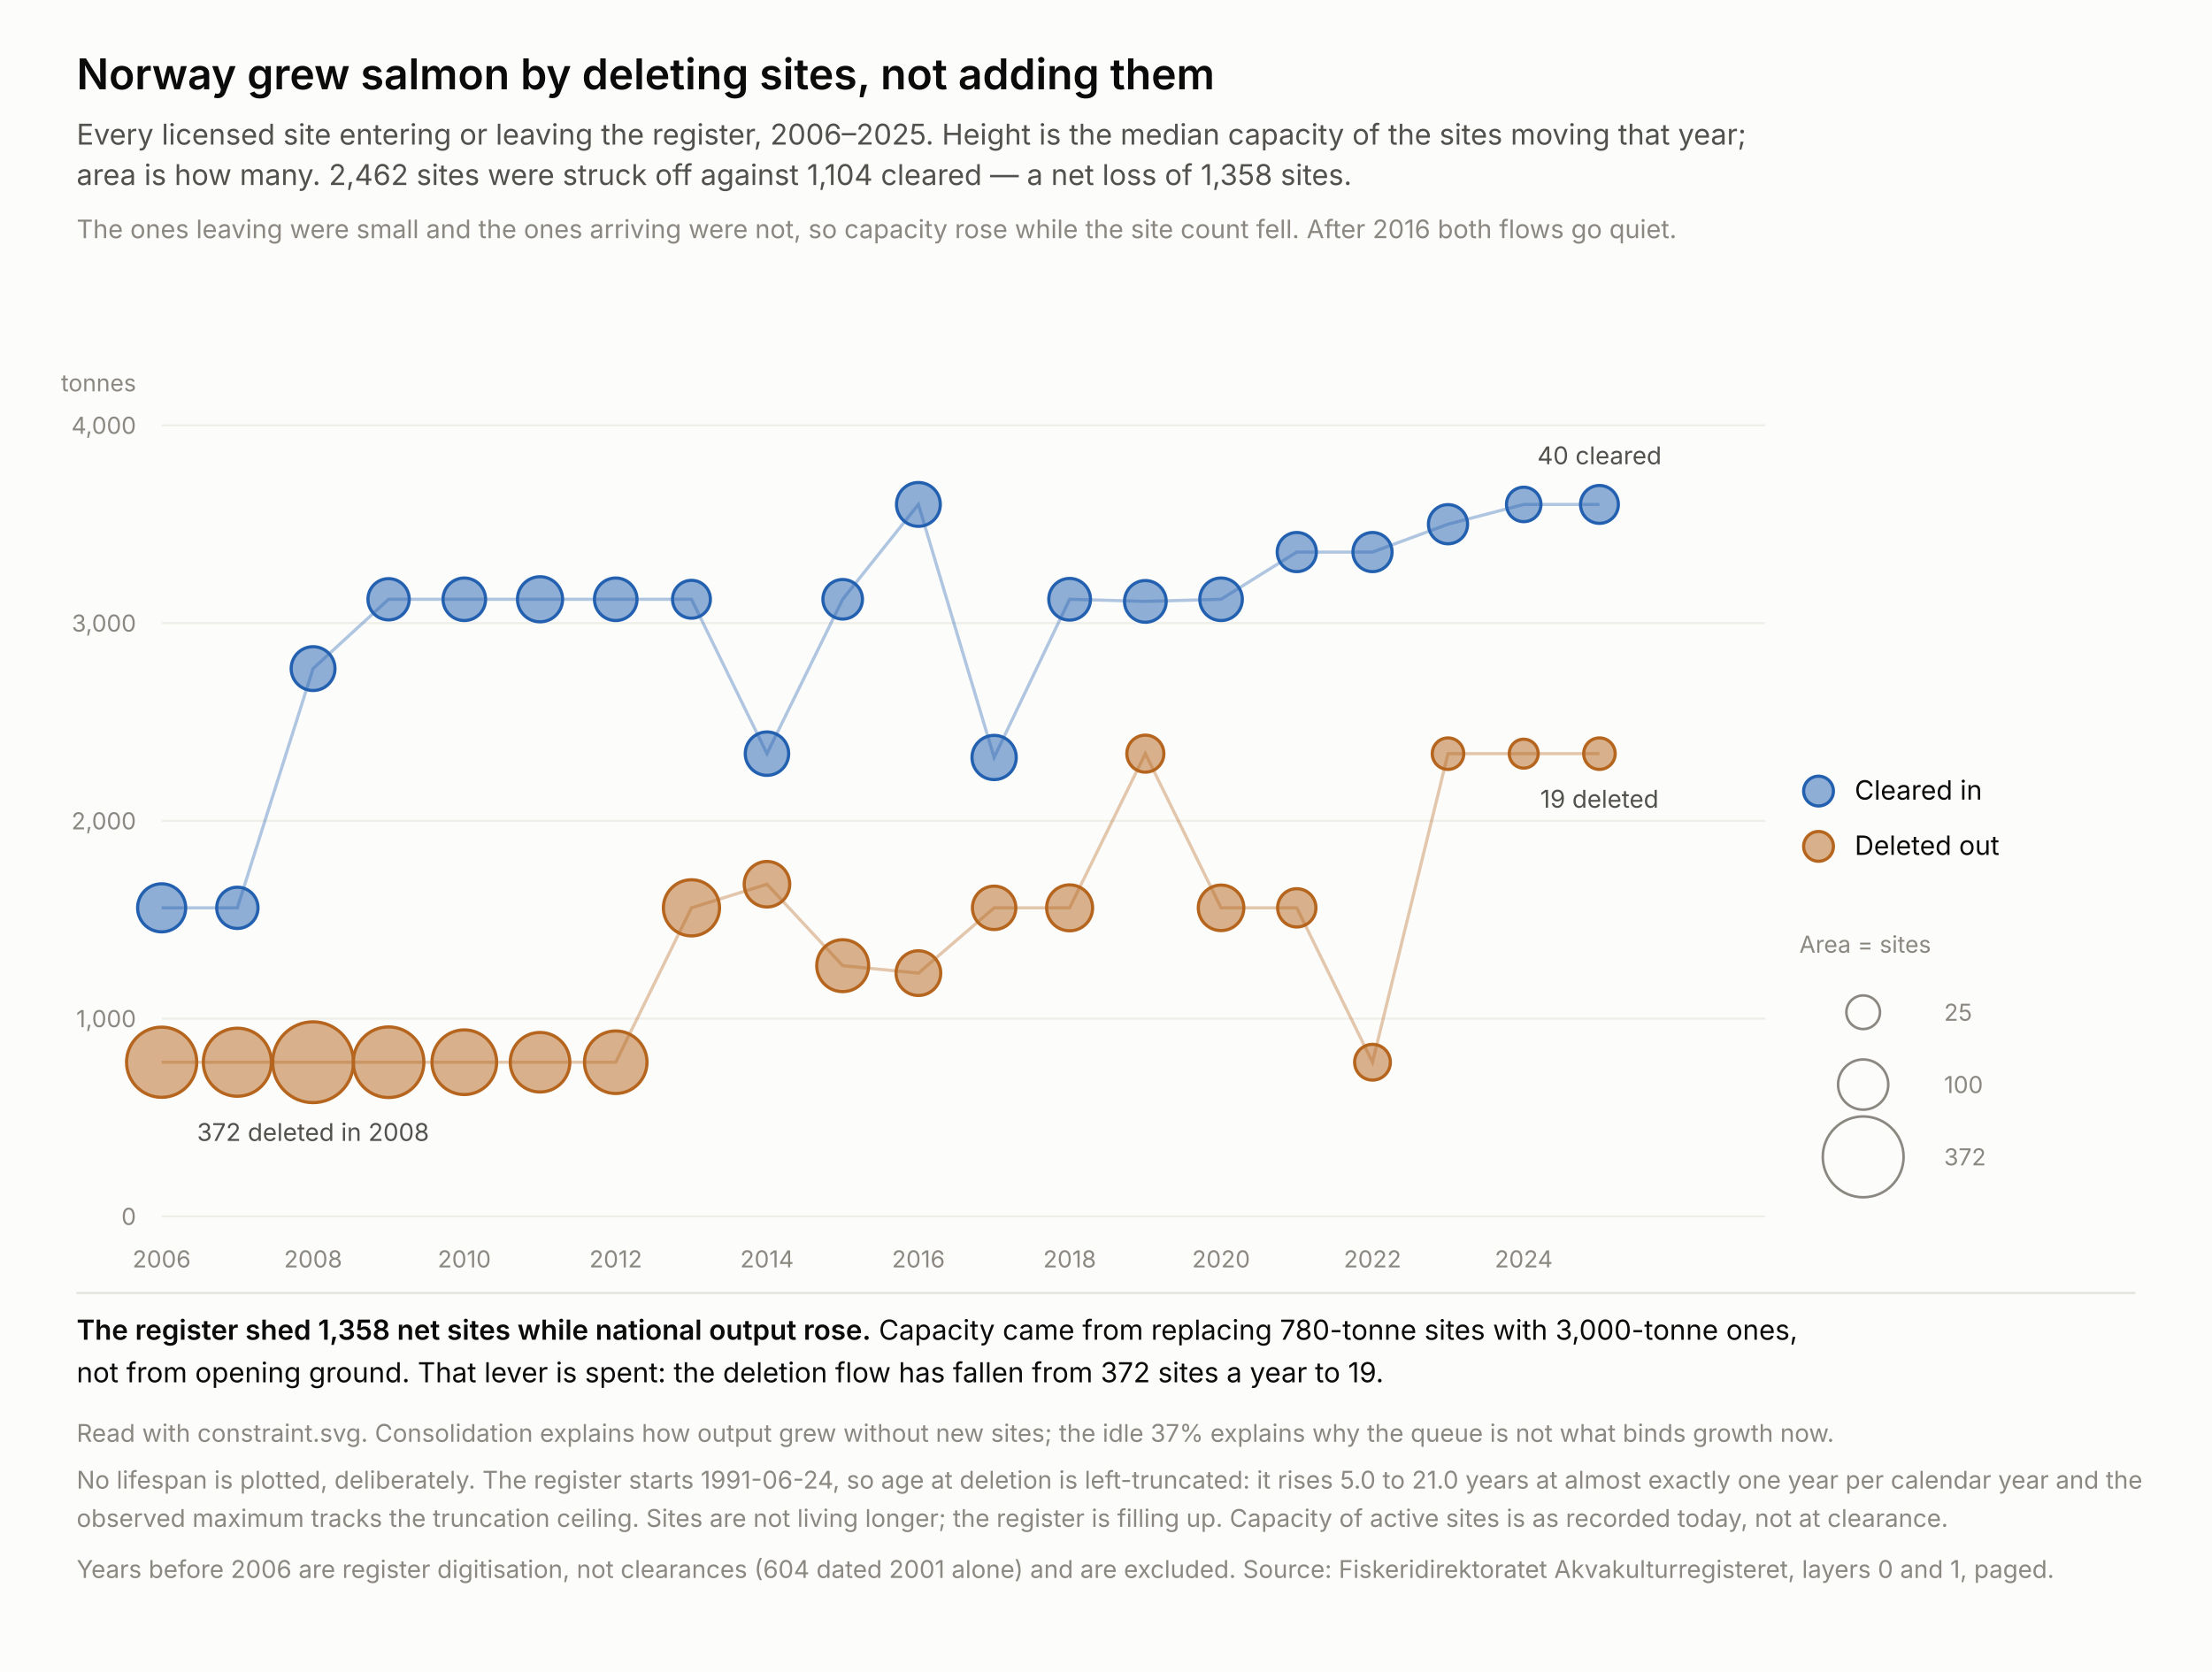
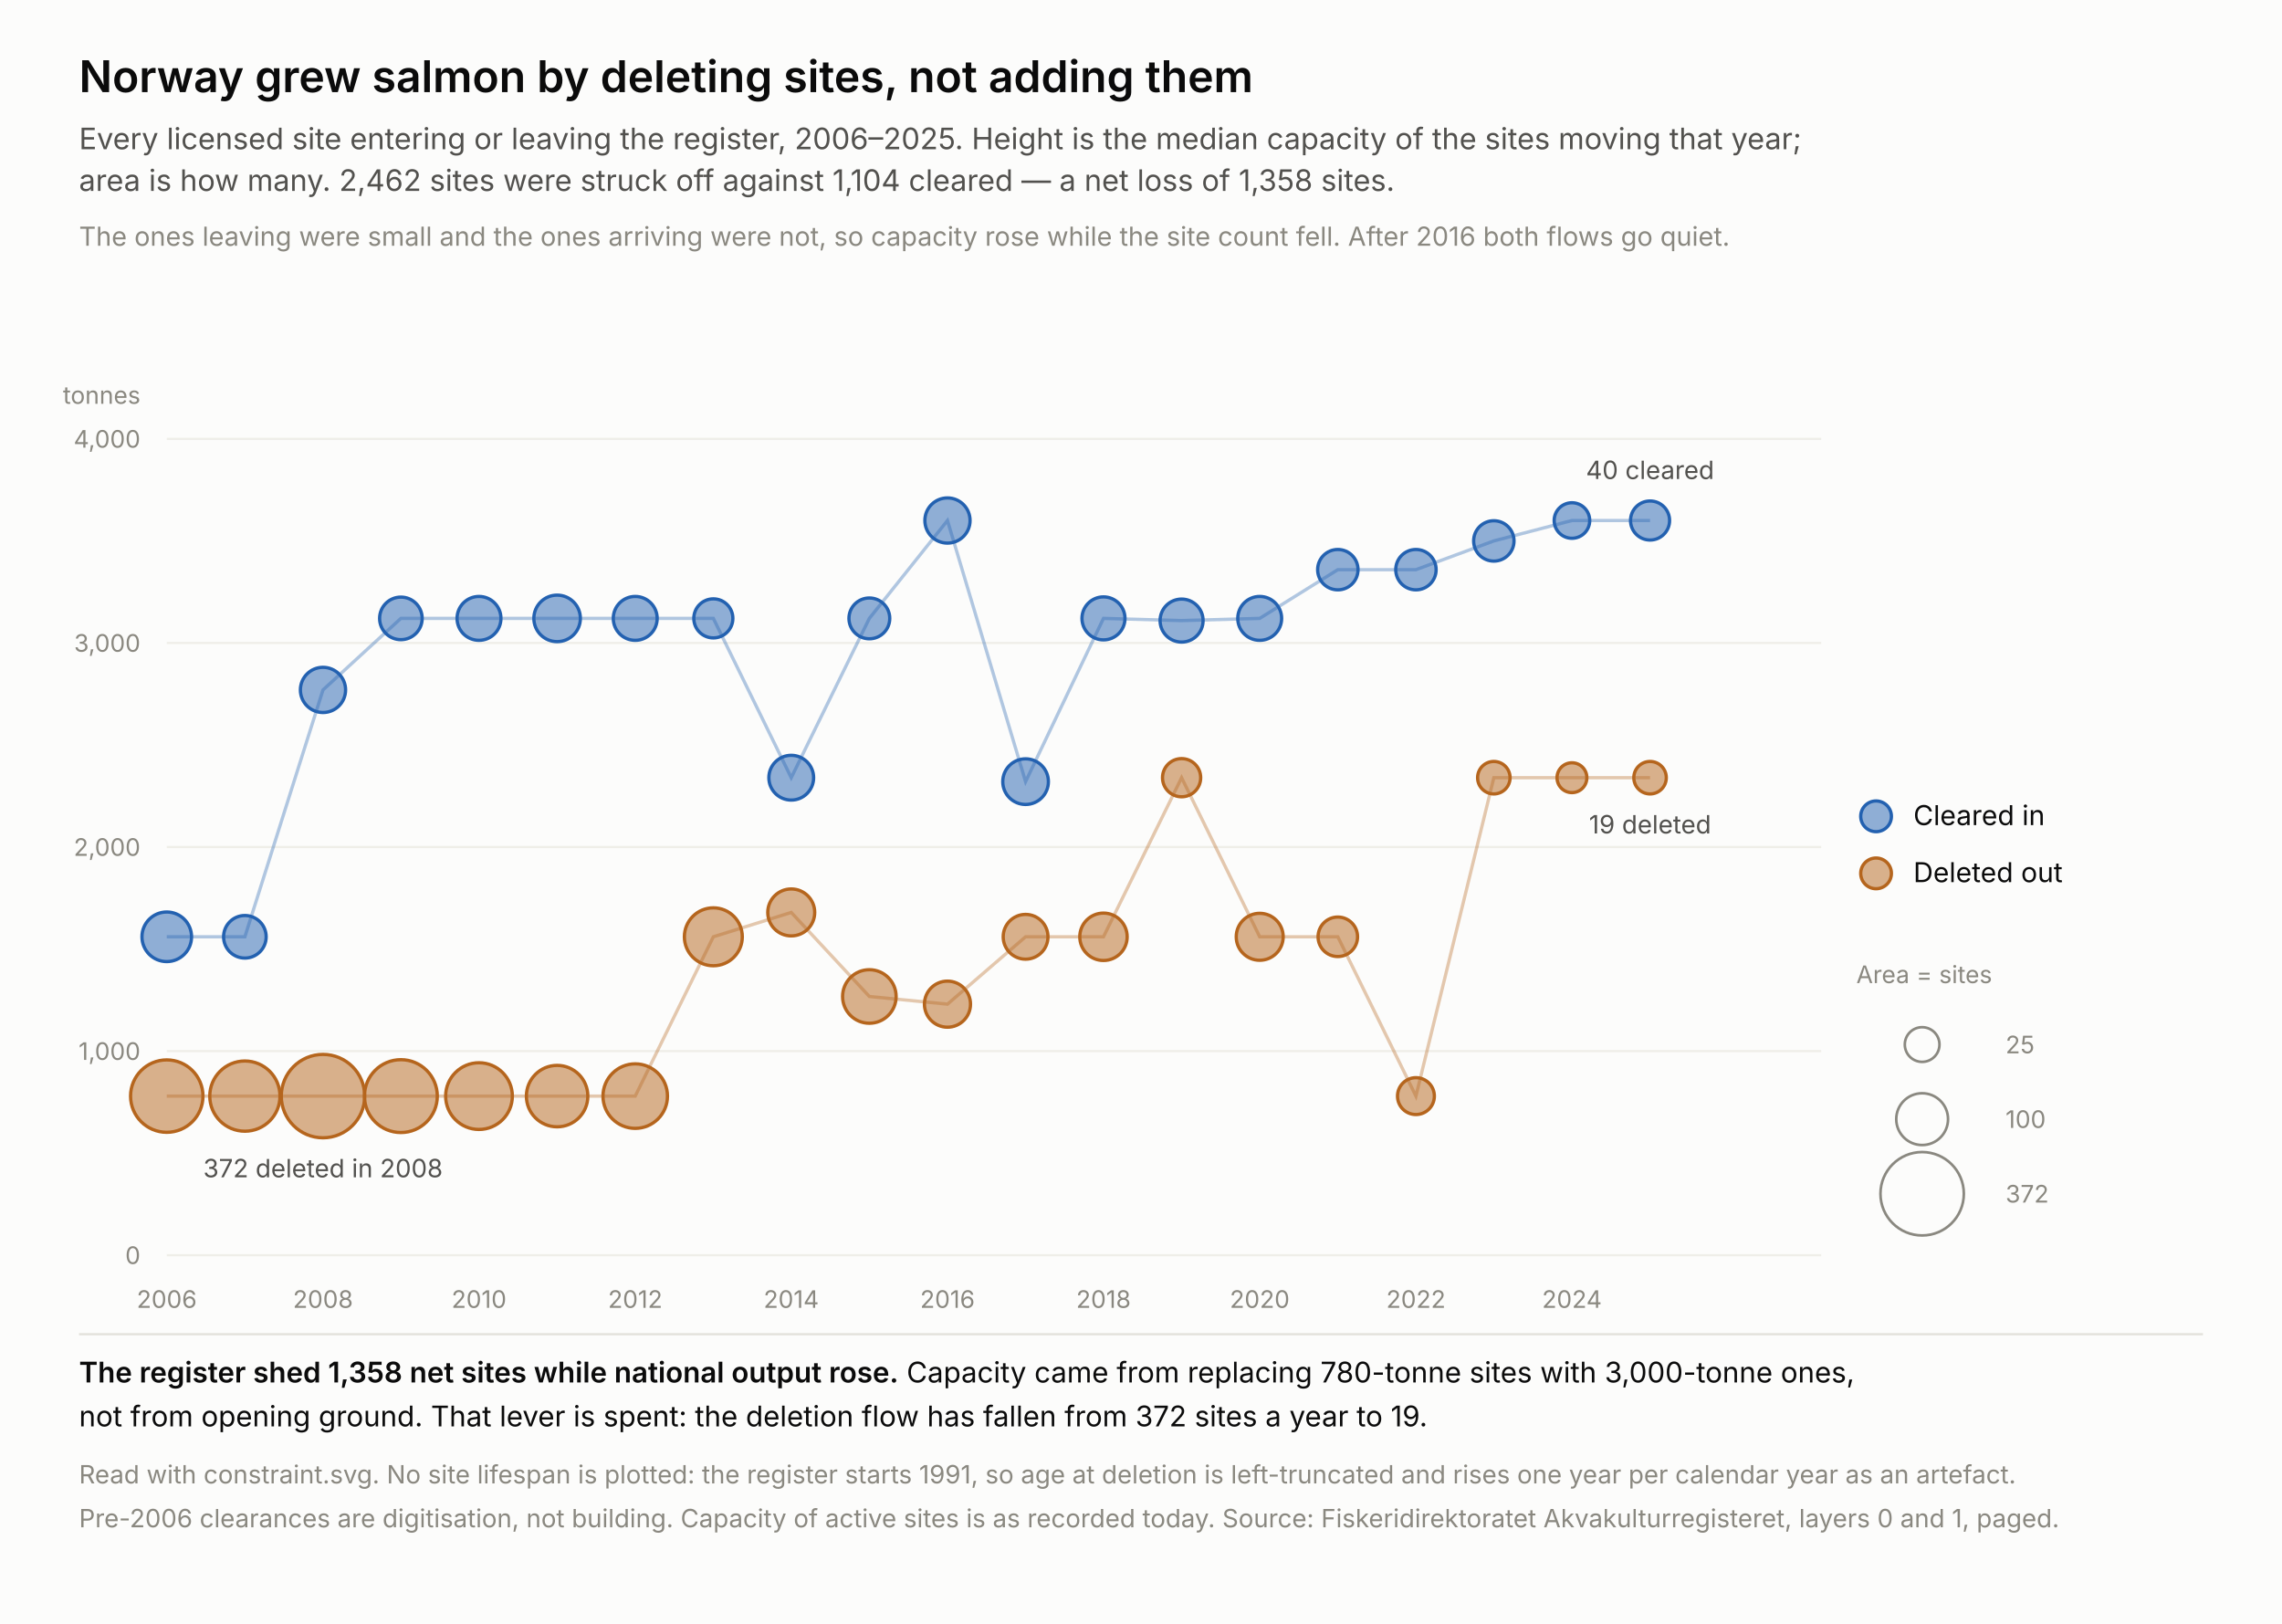
- <svg xmlns="http://www.w3.org/2000/svg" width="1040" height="786" viewBox="0 0 1040 786" font-family="system-ui, -apple-system, &quot;Segoe UI&quot;, sans-serif">
-   <rect width="1040" height="786" fill="#fcfcfb" />
+ <svg xmlns="http://www.w3.org/2000/svg" width="1040" height="740" viewBox="0 0 1040 740" font-family="system-ui, -apple-system, &quot;Segoe UI&quot;, sans-serif">
+   <rect width="1040" height="740" fill="#fcfcfb" />
  <text x="36" y="42" font-size="20" font-weight="600" fill="#0b0b0b">Norway grew salmon by deleting sites, not adding them</text>
  <text x="36" y="68" font-size="13.5" fill="#52514e">Every licensed site entering or leaving the register, 2006–2025. Height is the median capacity of the sites moving that year;</text>
  <text x="36" y="87" font-size="13.5" fill="#52514e">area is how many. 2,462 sites were struck off against 1,104 cleared — a net loss of 1,358 sites.</text>
  <text x="36" y="112" font-size="12" fill="#8a8880">The ones leaving were small and the ones arriving were not, so capacity rose while the site count fell. After 2016 both flows go quiet.</text>
  <line x1="76" y1="572.0" x2="830" y2="572.0" stroke="#efeee8" />
  <text x="64" y="576.0" font-size="11" fill="#8a8880" text-anchor="end">0</text>
  <line x1="76" y1="479.0" x2="830" y2="479.0" stroke="#efeee8" />
  <text x="64" y="483.0" font-size="11" fill="#8a8880" text-anchor="end">1,000</text>
  <line x1="76" y1="386.0" x2="830" y2="386.0" stroke="#efeee8" />
  <text x="64" y="390.0" font-size="11" fill="#8a8880" text-anchor="end">2,000</text>
  <line x1="76" y1="293.0" x2="830" y2="293.0" stroke="#efeee8" />
  <text x="64" y="297.0" font-size="11" fill="#8a8880" text-anchor="end">3,000</text>
  <line x1="76" y1="200.0" x2="830" y2="200.0" stroke="#efeee8" />
  <text x="64" y="204.0" font-size="11" fill="#8a8880" text-anchor="end">4,000</text>
  <text x="64" y="184" font-size="11" fill="#8a8880" text-anchor="end">tonnes</text>
  <text x="76.0" y="596" font-size="11" fill="#8a8880" text-anchor="middle">2006</text>
  <text x="147.2" y="596" font-size="11" fill="#8a8880" text-anchor="middle">2008</text>
  <text x="218.3" y="596" font-size="11" fill="#8a8880" text-anchor="middle">2010</text>
  <text x="289.5" y="596" font-size="11" fill="#8a8880" text-anchor="middle">2012</text>
  <text x="360.6" y="596" font-size="11" fill="#8a8880" text-anchor="middle">2014</text>
  <text x="431.8" y="596" font-size="11" fill="#8a8880" text-anchor="middle">2016</text>
  <text x="502.9" y="596" font-size="11" fill="#8a8880" text-anchor="middle">2018</text>
  <text x="574.1" y="596" font-size="11" fill="#8a8880" text-anchor="middle">2020</text>
  <text x="645.3" y="596" font-size="11" fill="#8a8880" text-anchor="middle">2022</text>
  <text x="716.4" y="596" font-size="11" fill="#8a8880" text-anchor="middle">2024</text>
  <polyline points="76.0,426.9 111.6,426.9 147.2,314.4 182.7,281.8 218.3,281.8 253.9,281.8 289.5,281.8 325.1,281.8 360.6,354.4 396.2,281.8 431.8,237.2 467.4,356.2 502.9,281.8 538.5,282.8 574.1,281.8 609.7,259.6 645.3,259.6 680.8,246.5 716.4,237.2 752.0,237.2" fill="none" stroke="#2361b0" stroke-width="1.5" stroke-opacity="0.35" />
  <polyline points="76.0,499.5 111.6,499.5 147.2,499.5 182.7,499.5 218.3,499.5 253.9,499.5 289.5,499.5 325.1,426.9 360.6,415.8 396.2,454.1 431.8,457.6 467.4,426.9 502.9,426.9 538.5,354.4 574.1,426.9 609.7,426.9 645.3,499.5 680.8,354.4 716.4,354.4 752.0,354.4" fill="none" stroke="#b5651d" stroke-width="1.5" stroke-opacity="0.35" />
  <circle cx="147.2" cy="499.5" r="19.0" fill="#b5651d" fill-opacity="0.5" stroke="#b5651d" stroke-width="1.5" />
  <circle cx="182.7" cy="499.5" r="16.6" fill="#b5651d" fill-opacity="0.5" stroke="#b5651d" stroke-width="1.5" />
  <circle cx="76.0" cy="499.5" r="16.5" fill="#b5651d" fill-opacity="0.5" stroke="#b5651d" stroke-width="1.5" />
  <circle cx="111.6" cy="499.5" r="16.0" fill="#b5651d" fill-opacity="0.5" stroke="#b5651d" stroke-width="1.5" />
  <circle cx="218.3" cy="499.5" r="15.2" fill="#b5651d" fill-opacity="0.5" stroke="#b5651d" stroke-width="1.5" />
  <circle cx="289.5" cy="499.5" r="14.7" fill="#b5651d" fill-opacity="0.5" stroke="#b5651d" stroke-width="1.5" />
  <circle cx="253.9" cy="499.5" r="14.0" fill="#b5651d" fill-opacity="0.5" stroke="#b5651d" stroke-width="1.5" />
  <circle cx="325.1" cy="426.9" r="13.2" fill="#b5651d" fill-opacity="0.5" stroke="#b5651d" stroke-width="1.5" />
  <circle cx="396.2" cy="454.1" r="12.2" fill="#b5651d" fill-opacity="0.5" stroke="#b5651d" stroke-width="1.5" />
  <circle cx="76.0" cy="426.9" r="11.3" fill="#2361b0" fill-opacity="0.5" stroke="#2361b0" stroke-width="1.5" />
  <circle cx="502.9" cy="426.9" r="10.8" fill="#b5651d" fill-opacity="0.5" stroke="#b5651d" stroke-width="1.5" />
  <circle cx="360.6" cy="415.8" r="10.7" fill="#b5651d" fill-opacity="0.5" stroke="#b5651d" stroke-width="1.5" />
  <circle cx="574.1" cy="426.9" r="10.7" fill="#b5651d" fill-opacity="0.5" stroke="#b5651d" stroke-width="1.5" />
  <circle cx="253.9" cy="281.8" r="10.6" fill="#2361b0" fill-opacity="0.5" stroke="#2361b0" stroke-width="1.5" />
  <circle cx="431.8" cy="457.6" r="10.5" fill="#b5651d" fill-opacity="0.5" stroke="#b5651d" stroke-width="1.5" />
  <circle cx="467.4" cy="356.2" r="10.4" fill="#2361b0" fill-opacity="0.5" stroke="#2361b0" stroke-width="1.5" />
  <circle cx="147.2" cy="314.4" r="10.3" fill="#2361b0" fill-opacity="0.5" stroke="#2361b0" stroke-width="1.5" />
  <circle cx="431.8" cy="237.2" r="10.3" fill="#2361b0" fill-opacity="0.5" stroke="#2361b0" stroke-width="1.5" />
  <circle cx="360.6" cy="354.4" r="10.2" fill="#2361b0" fill-opacity="0.5" stroke="#2361b0" stroke-width="1.5" />
  <circle cx="467.4" cy="426.9" r="10.2" fill="#b5651d" fill-opacity="0.5" stroke="#b5651d" stroke-width="1.5" />
  <circle cx="218.3" cy="281.8" r="10.0" fill="#2361b0" fill-opacity="0.5" stroke="#2361b0" stroke-width="1.5" />
  <circle cx="289.5" cy="281.8" r="10.0" fill="#2361b0" fill-opacity="0.5" stroke="#2361b0" stroke-width="1.5" />
  <circle cx="574.1" cy="281.8" r="10.0" fill="#2361b0" fill-opacity="0.5" stroke="#2361b0" stroke-width="1.5" />
  <circle cx="502.9" cy="281.8" r="9.8" fill="#2361b0" fill-opacity="0.5" stroke="#2361b0" stroke-width="1.5" />
  <circle cx="538.5" cy="282.8" r="9.8" fill="#2361b0" fill-opacity="0.5" stroke="#2361b0" stroke-width="1.5" />
  <circle cx="111.6" cy="426.9" r="9.7" fill="#2361b0" fill-opacity="0.5" stroke="#2361b0" stroke-width="1.5" />
  <circle cx="182.7" cy="281.8" r="9.7" fill="#2361b0" fill-opacity="0.5" stroke="#2361b0" stroke-width="1.5" />
  <circle cx="396.2" cy="281.8" r="9.3" fill="#2361b0" fill-opacity="0.5" stroke="#2361b0" stroke-width="1.5" />
  <circle cx="609.7" cy="259.6" r="9.2" fill="#2361b0" fill-opacity="0.5" stroke="#2361b0" stroke-width="1.5" />
  <circle cx="680.8" cy="246.5" r="9.2" fill="#2361b0" fill-opacity="0.5" stroke="#2361b0" stroke-width="1.5" />
  <circle cx="645.3" cy="259.6" r="9.2" fill="#2361b0" fill-opacity="0.5" stroke="#2361b0" stroke-width="1.5" />
  <circle cx="609.7" cy="426.9" r="9.0" fill="#b5651d" fill-opacity="0.5" stroke="#b5651d" stroke-width="1.5" />
  <circle cx="325.1" cy="281.8" r="8.9" fill="#2361b0" fill-opacity="0.5" stroke="#2361b0" stroke-width="1.5" />
  <circle cx="752.0" cy="237.2" r="8.9" fill="#2361b0" fill-opacity="0.5" stroke="#2361b0" stroke-width="1.5" />
  <circle cx="538.5" cy="354.4" r="8.7" fill="#b5651d" fill-opacity="0.5" stroke="#b5651d" stroke-width="1.5" />
  <circle cx="645.3" cy="499.5" r="8.4" fill="#b5651d" fill-opacity="0.5" stroke="#b5651d" stroke-width="1.5" />
  <circle cx="716.4" cy="237.2" r="8.1" fill="#2361b0" fill-opacity="0.5" stroke="#2361b0" stroke-width="1.5" />
  <circle cx="680.8" cy="354.4" r="7.4" fill="#b5651d" fill-opacity="0.5" stroke="#b5651d" stroke-width="1.5" />
  <circle cx="752.0" cy="354.4" r="7.4" fill="#b5651d" fill-opacity="0.5" stroke="#b5651d" stroke-width="1.5" />
  <circle cx="716.4" cy="354.4" r="6.8" fill="#b5651d" fill-opacity="0.5" stroke="#b5651d" stroke-width="1.5" />
  <text x="147.2" y="536.5" font-size="11.5" fill="#52514e" text-anchor="middle">372 deleted in 2008</text>
  <text x="752.0" y="218.3" font-size="11.5" fill="#52514e" text-anchor="middle">40 cleared</text>
  <text x="752.0" y="379.8" font-size="11.5" fill="#52514e" text-anchor="middle">19 deleted</text>
  <circle cx="855" cy="372" r="7" fill="#2361b0" fill-opacity="0.5" stroke="#2361b0" stroke-width="1.5" />
  <text x="872" y="376" font-size="12.5" fill="#0b0b0b">Cleared in</text>
  <circle cx="855" cy="398" r="7" fill="#b5651d" fill-opacity="0.5" stroke="#b5651d" stroke-width="1.5" />
  <text x="872" y="402" font-size="12.5" fill="#0b0b0b">Deleted out</text>
  <text x="846" y="448" font-size="11" fill="#8a8880">Area = sites</text>
  <circle cx="876" cy="476" r="7.9" fill="none" stroke="#8a8880" stroke-width="1.2" />
  <text x="914" y="480" font-size="11" fill="#8a8880">25</text>
  <circle cx="876" cy="510" r="11.8" fill="none" stroke="#8a8880" stroke-width="1.2" />
  <text x="914" y="514" font-size="11" fill="#8a8880">100</text>
  <circle cx="876" cy="544" r="19.0" fill="none" stroke="#8a8880" stroke-width="1.2" />
  <text x="914" y="548" font-size="11" fill="#8a8880">372</text>
  <line x1="36" y1="608" x2="1004" y2="608" stroke="#e3e2db" />
  <text x="36" y="630" font-size="13" fill="#0b0b0b">
    <tspan font-weight="600">The register shed 1,358 net sites while national output rose.</tspan> Capacity came from replacing 780-tonne sites with 3,000-tonne ones,</text>
  <text x="36" y="650" font-size="13" fill="#0b0b0b">not from opening ground. That lever is spent: the deletion flow has fallen from 372 sites a year to 19.</text>
-   <text x="36" y="678" font-size="11.5" fill="#8a8880">Read with constraint.svg. Consolidation explains how output grew without new sites; the idle 37% explains why the queue is not what binds growth now.</text>
-   <text x="36" y="700" font-size="11.5" fill="#8a8880">No lifespan is plotted, deliberately. The register starts 1991-06-24, so age at deletion is left-truncated: it rises 5.0 to 21.0 years at almost exactly one year per calendar year and the</text>
-   <text x="36" y="718" font-size="11.5" fill="#8a8880">observed maximum tracks the truncation ceiling. Sites are not living longer; the register is filling up. Capacity of active sites is as recorded today, not at clearance.</text>
-   <text x="36" y="742" font-size="11.5" fill="#8a8880">Years before 2006 are register digitisation, not clearances (604 dated 2001 alone) and are excluded. Source: Fiskeridirektoratet Akvakulturregisteret, layers 0 and 1, paged.</text>
+   <text x="36" y="676" font-size="11.5" fill="#8a8880">Read with constraint.svg. No site lifespan is plotted: the register starts 1991, so age at deletion is left-truncated and rises one year per calendar year as an artefact.</text>
+   <text x="36" y="696" font-size="11.5" fill="#8a8880">Pre-2006 clearances are digitisation, not building. Capacity of active sites is as recorded today. Source: Fiskeridirektoratet Akvakulturregisteret, layers 0 and 1, paged.</text>
</svg>
